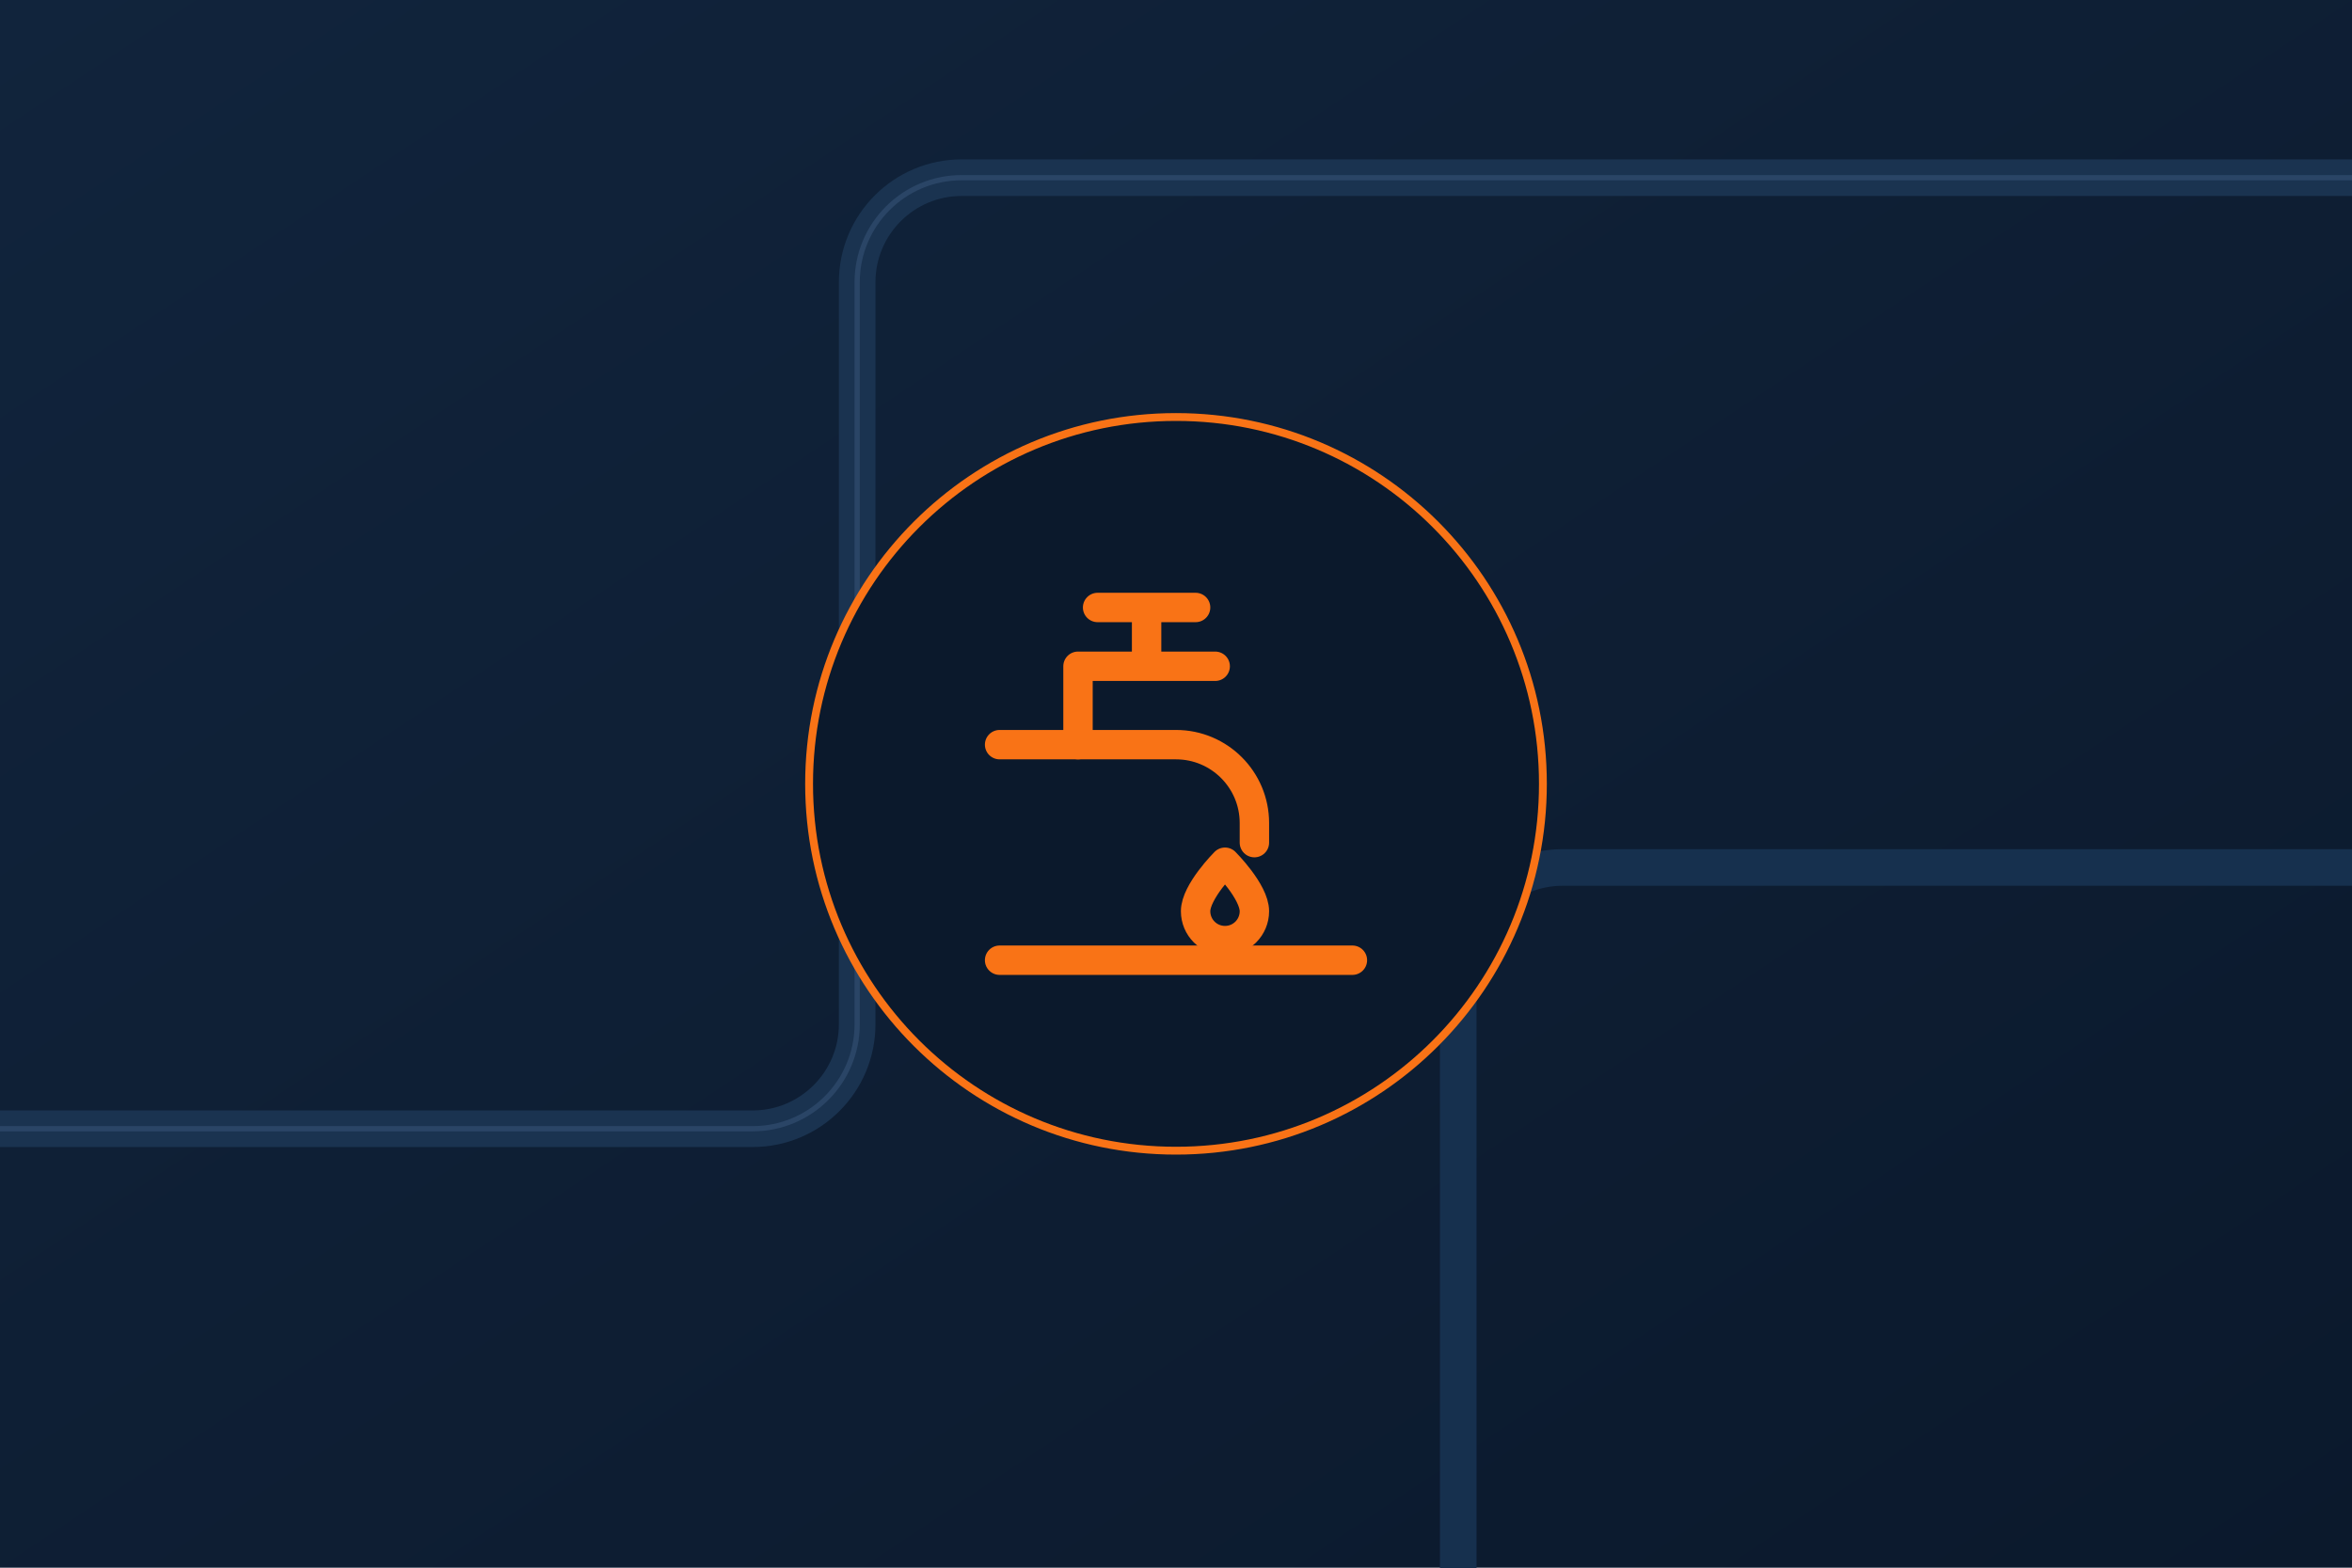
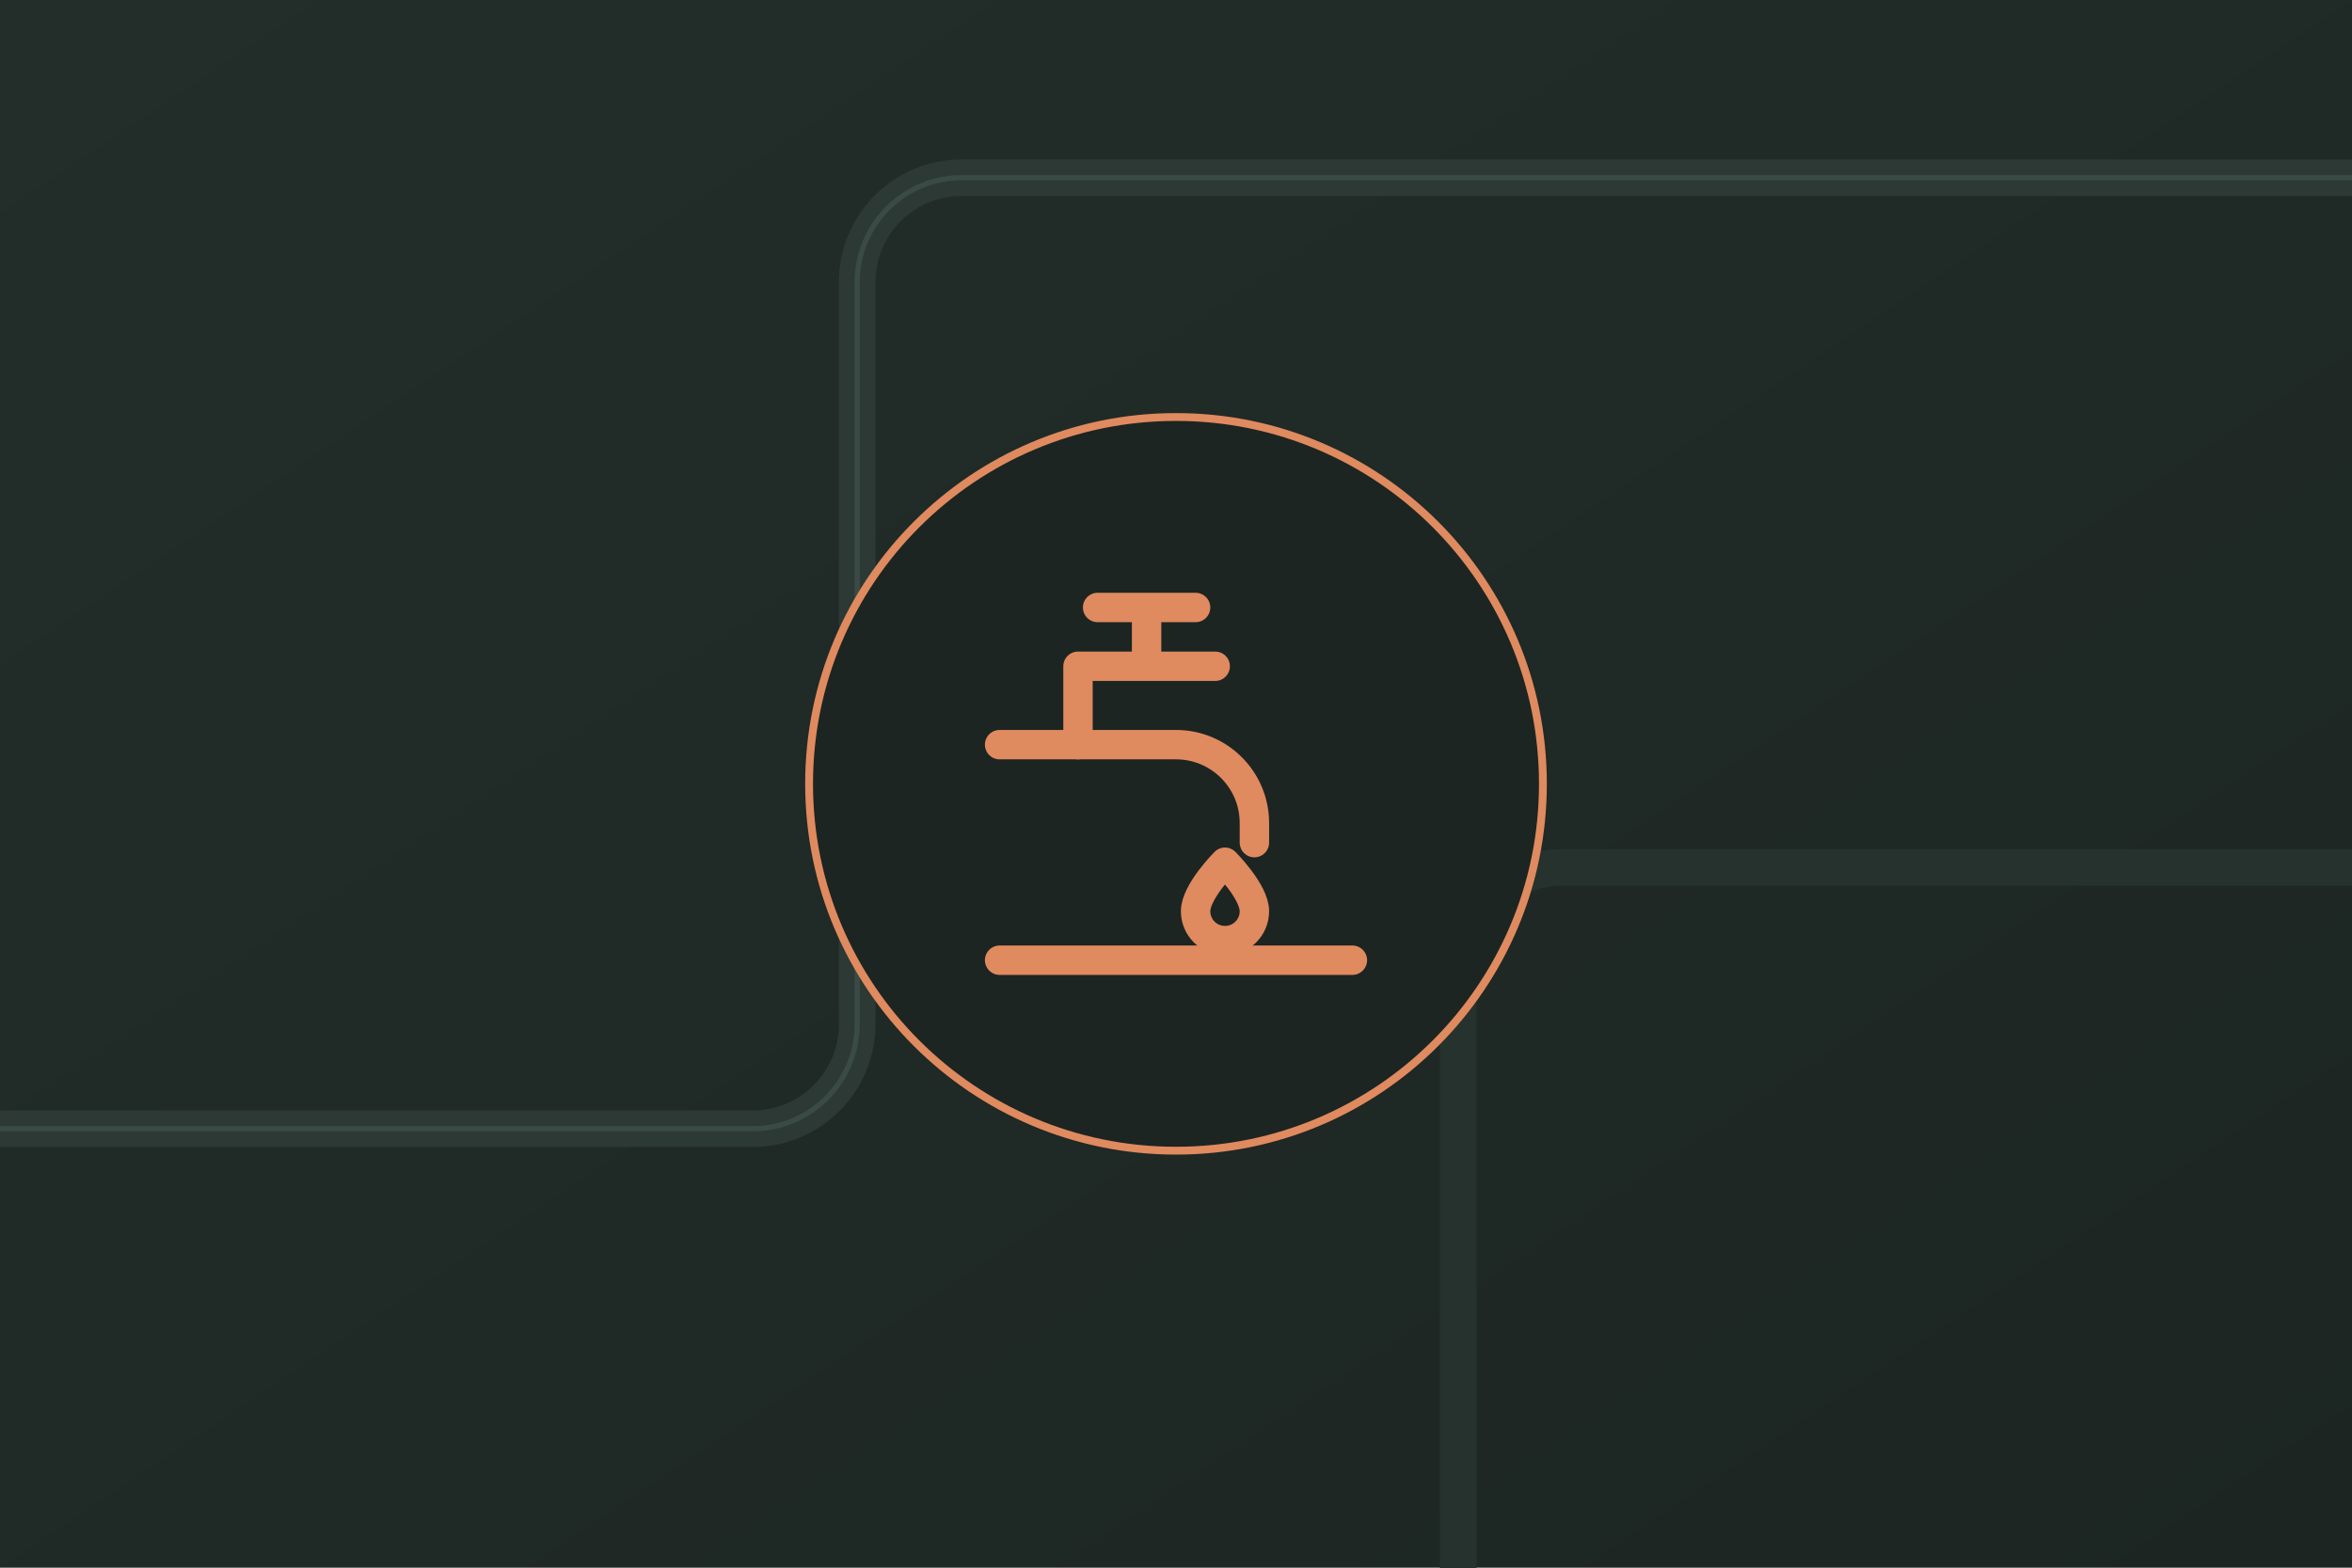
<svg xmlns="http://www.w3.org/2000/svg" viewBox="0 0 900 600" width="900" height="600">
  <defs>
    <linearGradient id="g" x1="0" y1="0" x2="1" y2="1">
-       <stop offset="0" stop-color="#11243C" />
-       <stop offset="1" stop-color="#0B192C" />
+       <stop offset="0" stop-color="#232E2A" />
+       <stop offset="1" stop-color="#1C2522" />
    </linearGradient>
  </defs>
  <rect width="900" height="600" fill="url(#g)" />
-   <g fill="none" stroke="#1A3350" stroke-width="14" stroke-linecap="round" stroke-linejoin="round">
+   <g fill="none" stroke="#2C3934" stroke-width="14" stroke-linecap="round" stroke-linejoin="round">
    <path d="M-20 432.0 H288.0 a40 40 0 0 0 40 -40 V108.0 a40 40 0 0 1 40 -40 H920" />
-     <path d="M558.0 620 V372.0 a40 40 0 0 1 40 -40 H920" stroke="#16304E" />
+     <path d="M558.0 620 V372.0 a40 40 0 0 1 40 -40 H920" stroke="#26322E" />
  </g>
-   <g fill="none" stroke="#2A4566" stroke-width="2">
+   <g fill="none" stroke="#3A4A44" stroke-width="2">
    <path d="M-20 432.0 H288.0 a40 40 0 0 0 40 -40 V108.0 a40 40 0 0 1 40 -40 H920" />
  </g>
-   <circle cx="450.0" cy="300.0" r="140.4" fill="#0B192C" stroke="#F97316" stroke-width="3" />
-   <g transform="translate(360.0 210.0) scale(7.5)" fill="none" stroke="#F97316" stroke-width="1.5" stroke-linecap="round" stroke-linejoin="round">
+   <circle cx="450.0" cy="300.0" r="140.4" fill="#1C2522" stroke="#E08A5F" stroke-width="3" />
+   <g transform="translate(360.0 210.0) scale(7.5)" fill="none" stroke="#E08A5F" stroke-width="1.5" stroke-linecap="round" stroke-linejoin="round">
    <path d="M3 10h9a4 4 0 0 1 4 4v1" />
    <path d="M7 10V6h7M10.5 6V3M8 3h5" />
    <path d="M16 18.5c0 .83-.67 1.5-1.5 1.5S13 19.33 13 18.5c0-1 1.5-2.5 1.5-2.5s1.5 1.5 1.5 2.5z" />
    <path d="M3 21h18" />
  </g>
</svg>
